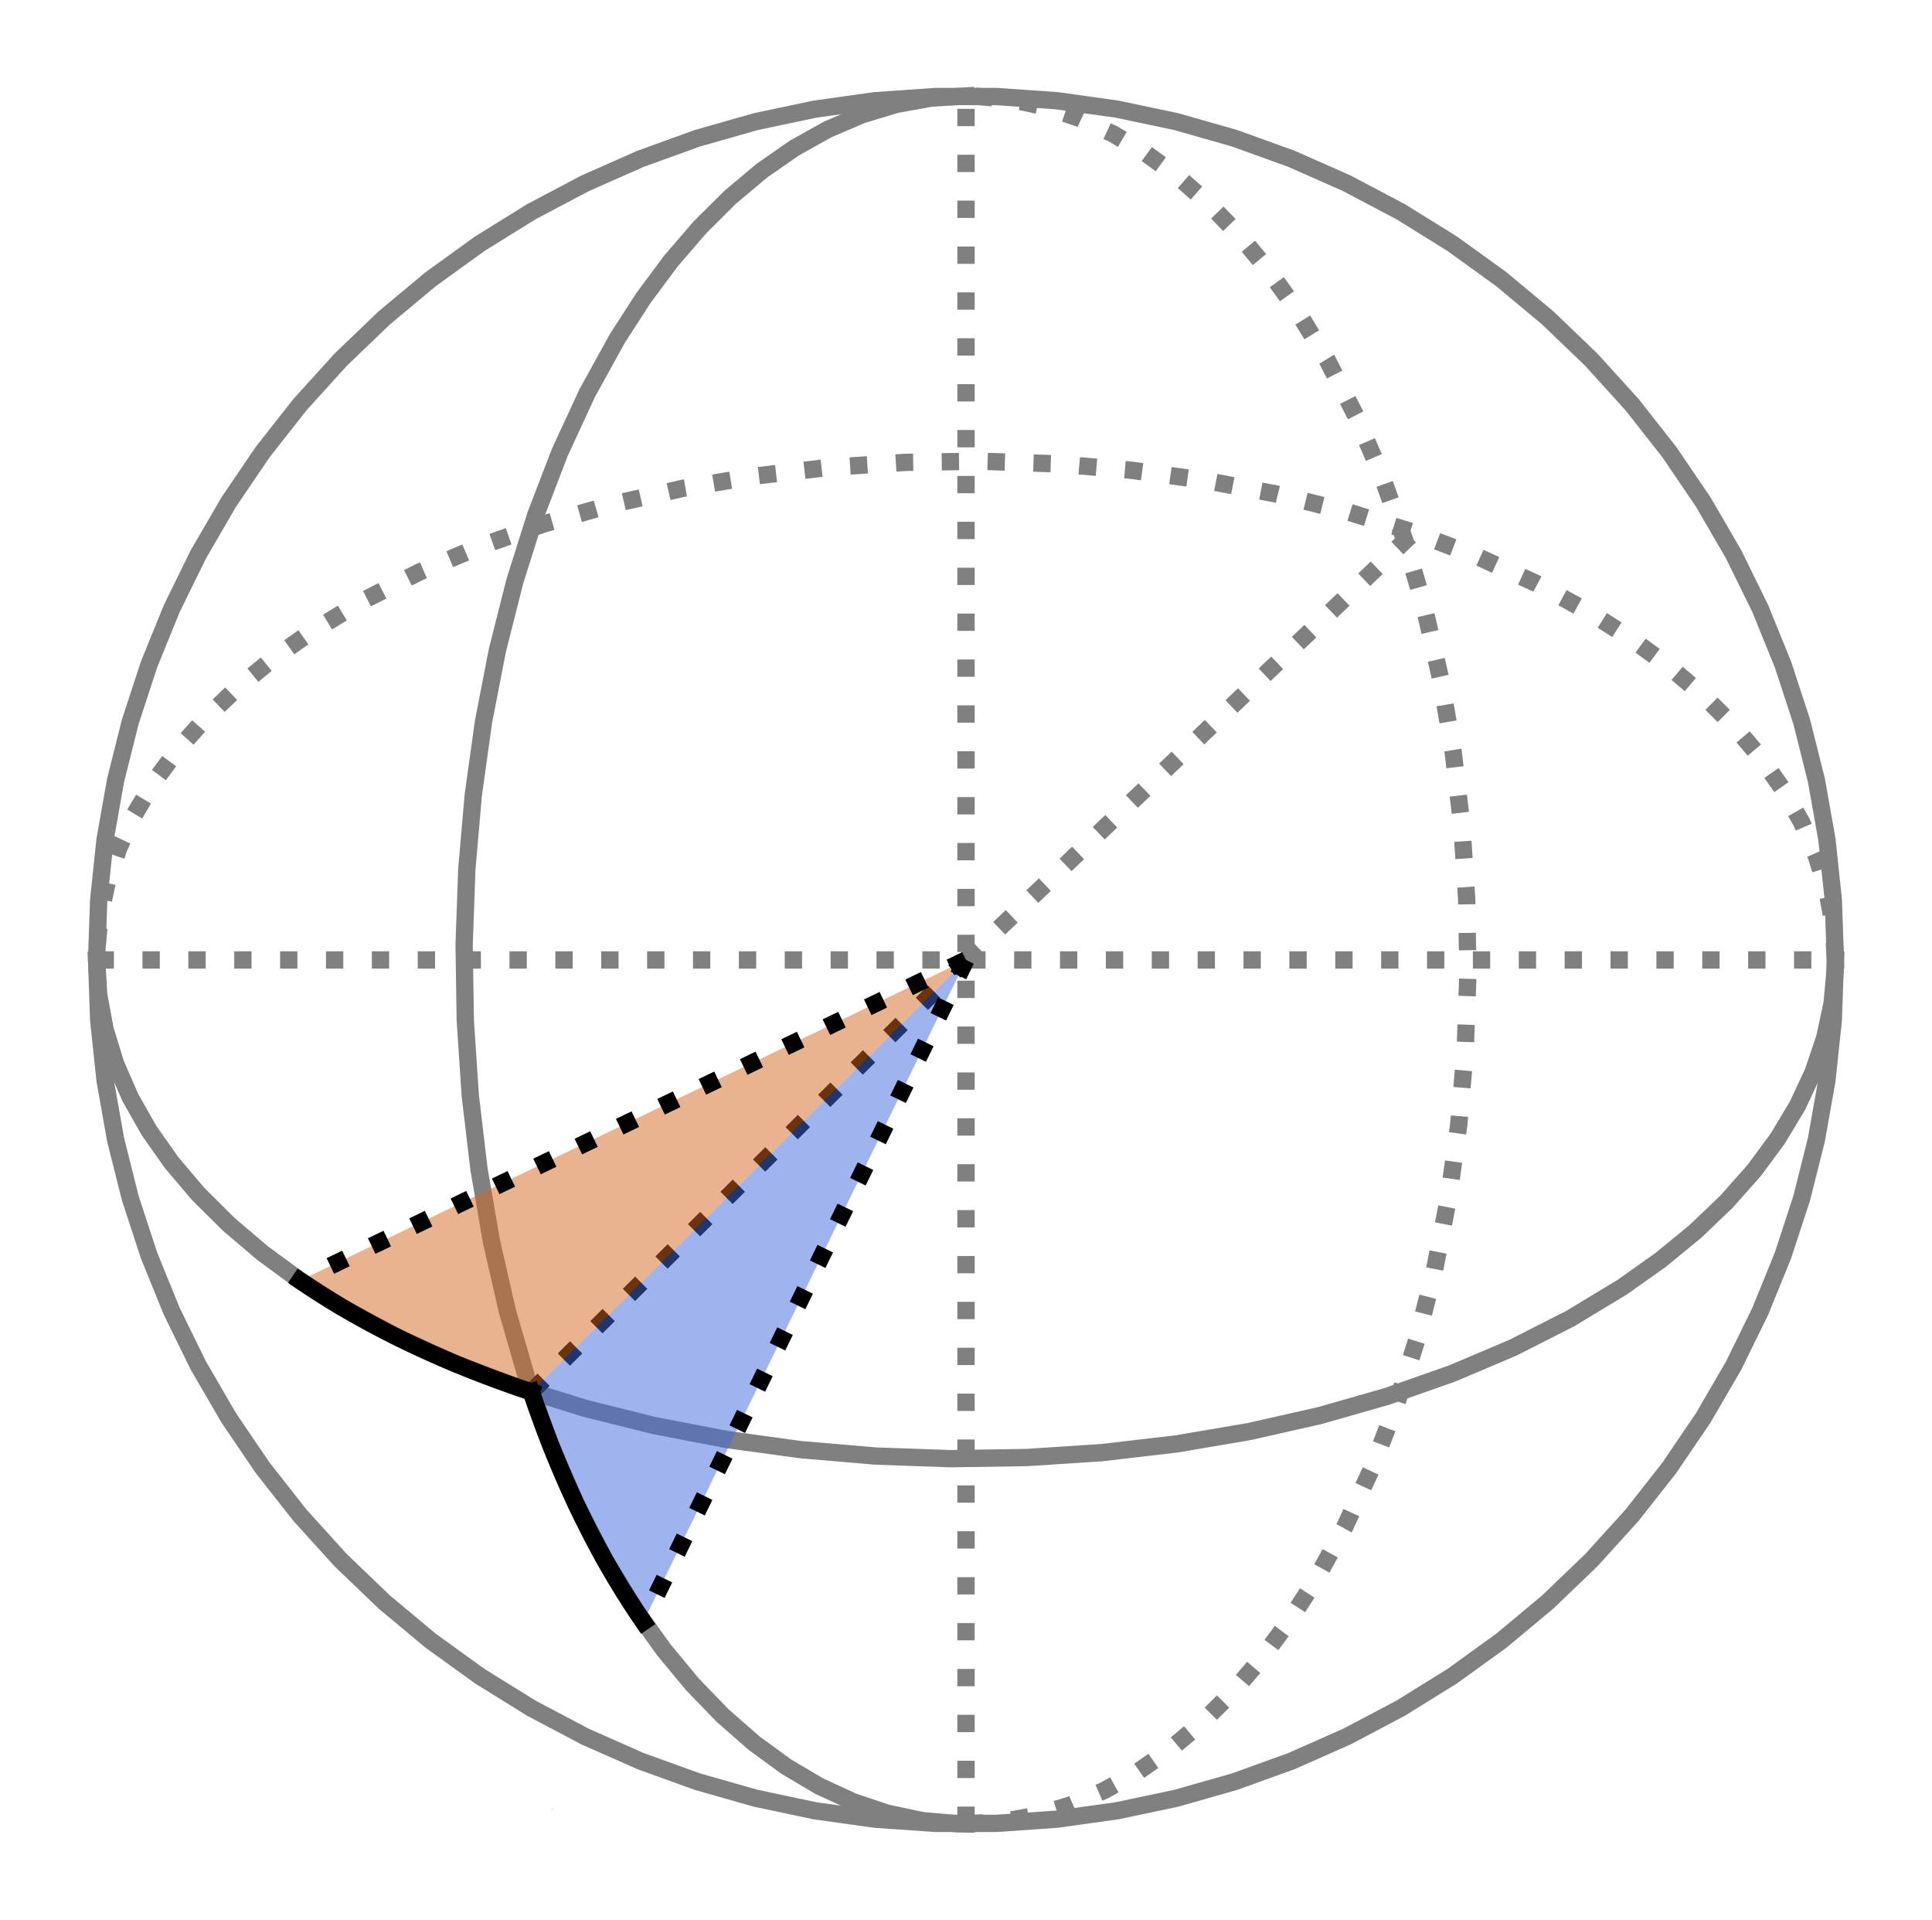
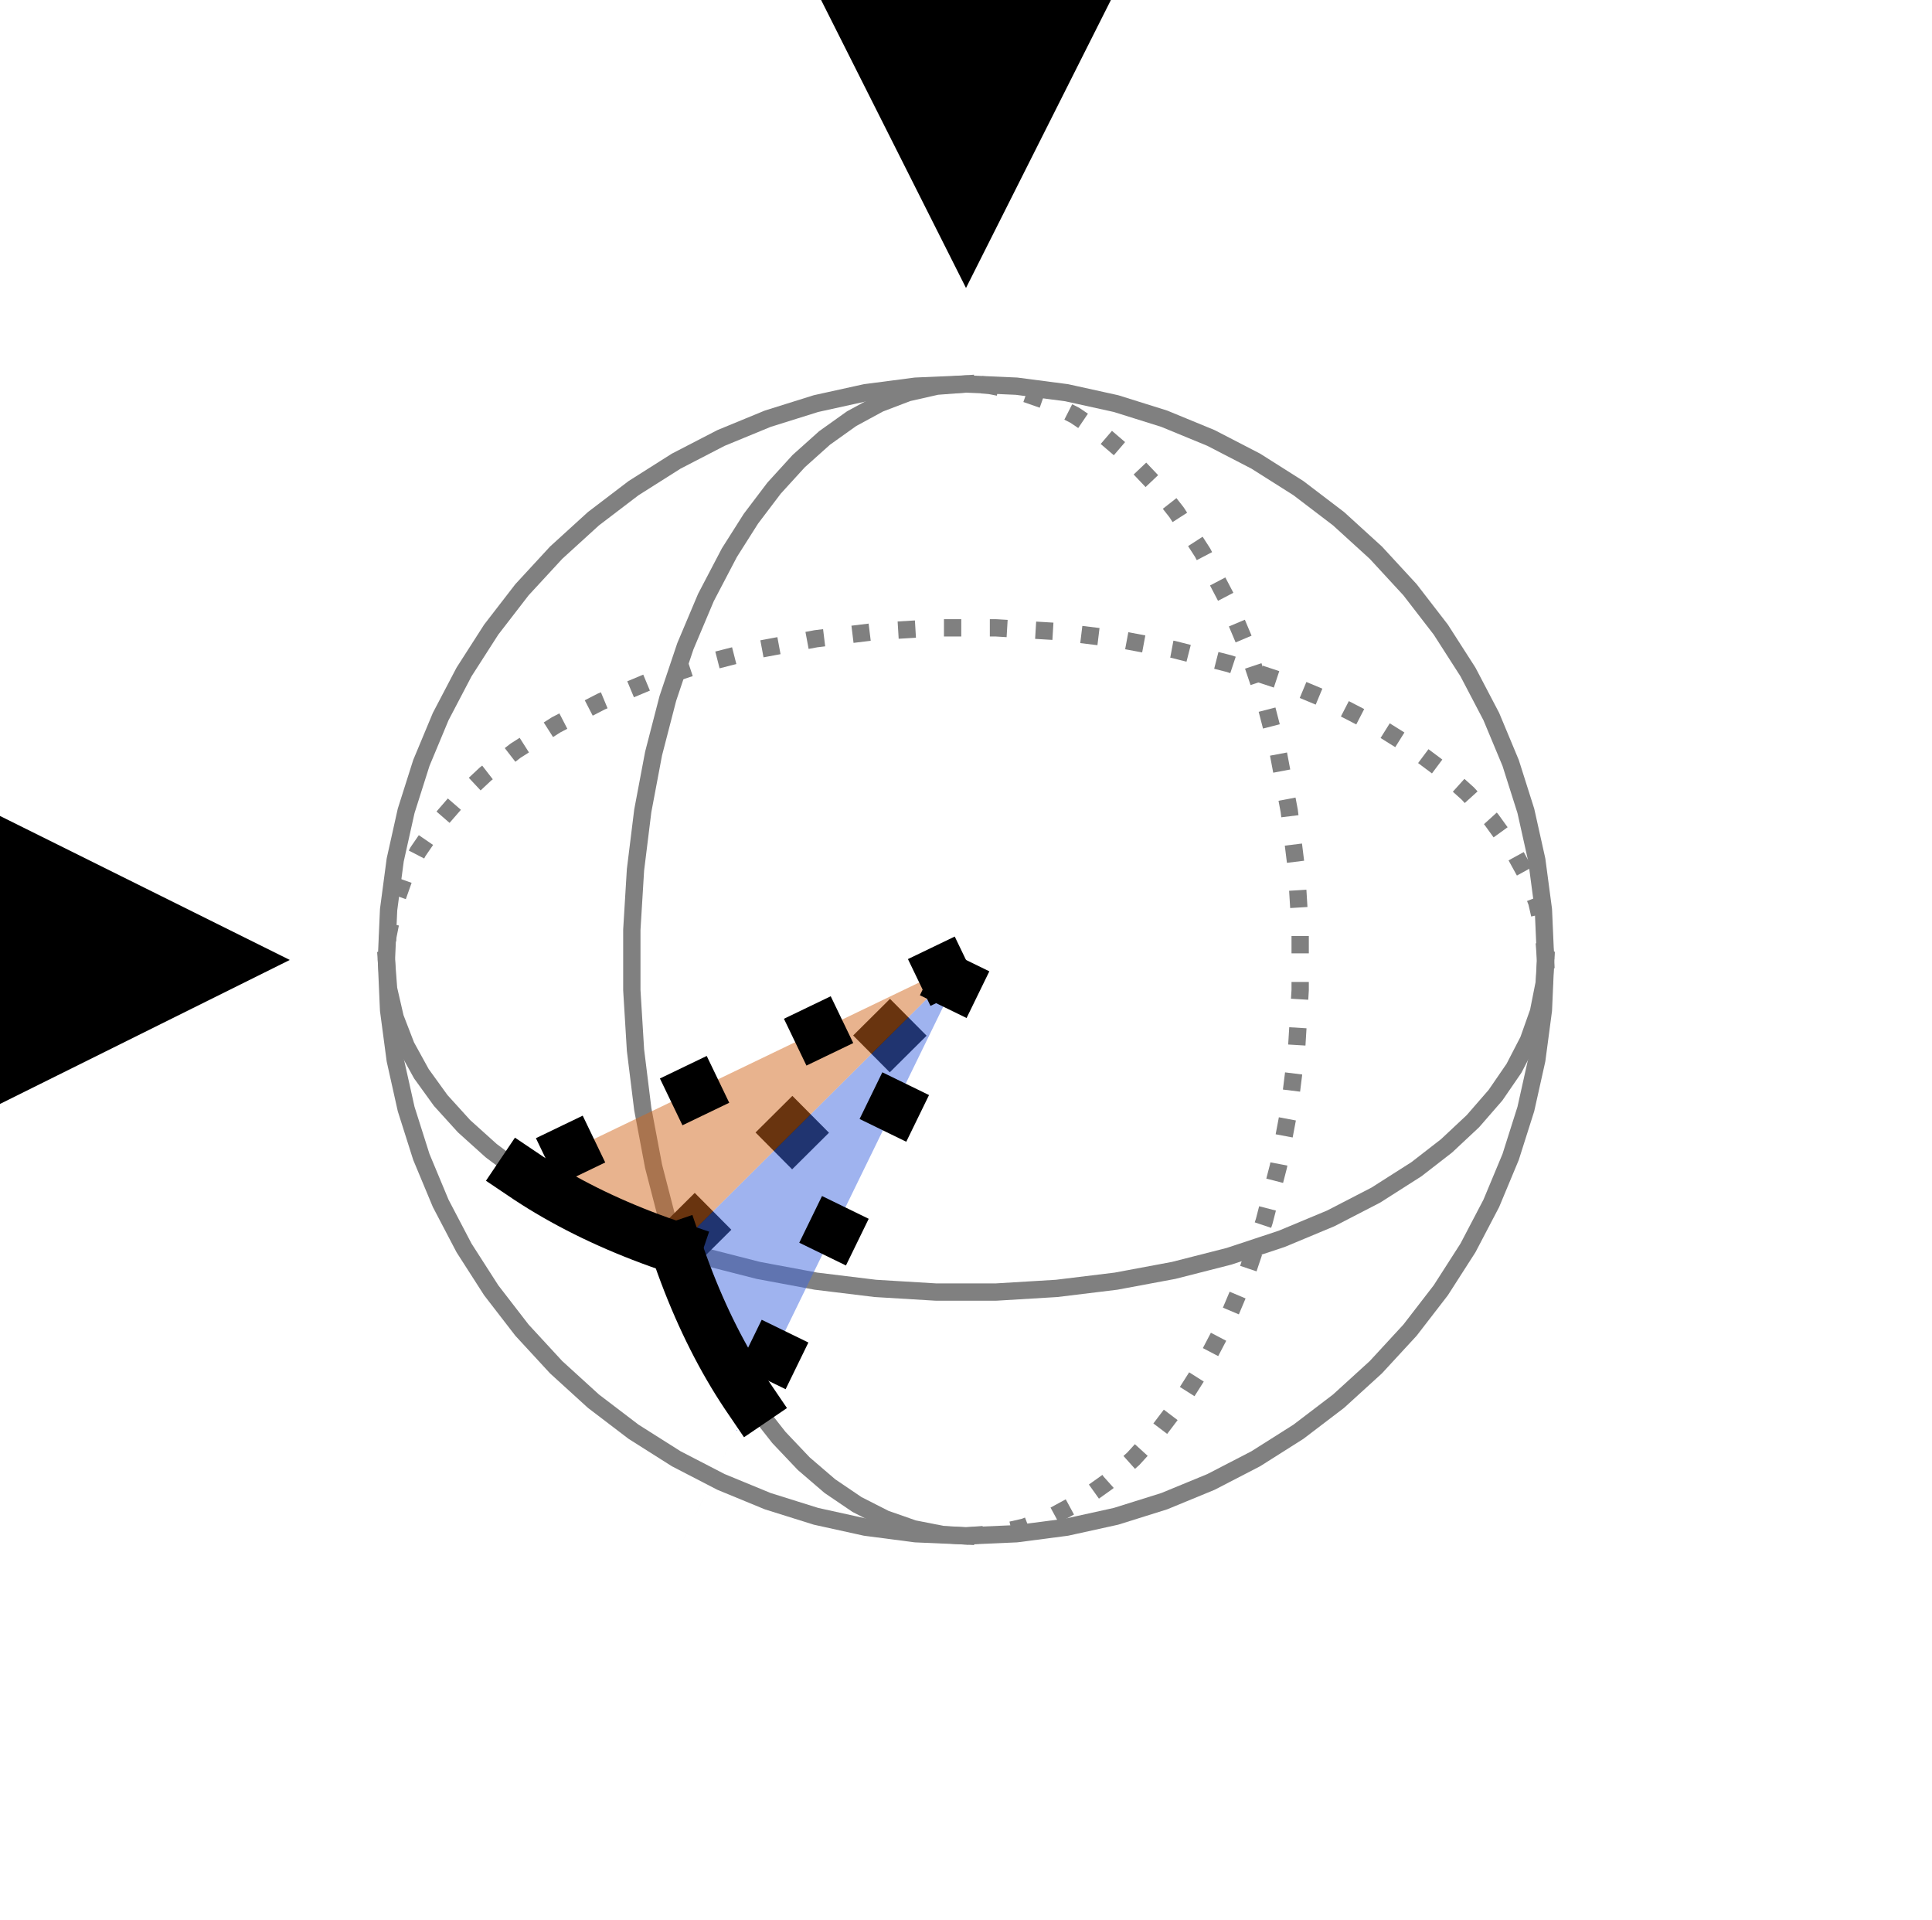
- <svg xmlns="http://www.w3.org/2000/svg" height="110.88pt" version="1.1" viewBox="0 0 111.6 110.88" width="111.6pt">
+ <svg xmlns="http://www.w3.org/2000/svg" xmlns:xlink="http://www.w3.org/1999/xlink" height="110.88pt" version="1.1" viewBox="0 0 111.6 110.88" width="111.6pt">
  <defs>
    <style type="text/css">
            *{stroke-linecap:butt;stroke-linejoin:round;}
        </style>
  </defs>
  <g id="figure_1">
    <g id="patch_1">
      <path d="M 0 110.88 L 111.6 110.88 L 111.6 0 L 0 0 z" style="fill:none;" />
    </g>
    <g id="axes_1">
-       <g id="LineCollection_1">
-         <path clip-path="url(#p97b8359f77)" d="M 55.8 105.336 L 55.8 5.544 " style="fill:none;stroke:#808080;stroke-dasharray:1,1.65;stroke-dashoffset:0;" />
-       </g>
-       <g id="LineCollection_2">
-         <path clip-path="url(#p97b8359f77)" d="M 5.58 55.44 L 106.02 55.44 " style="fill:none;stroke:#808080;stroke-dasharray:1,1.65;stroke-dashoffset:0;" />
-       </g>
      <g id="line2d_1">
-         <path clip-path="url(#p97b8359f77)" d="M 106.02 55.44 L 105.898 53.43 L 105.531 51.431 L 104.923 49.451 L 104.075 47.5 L 102.991 45.587 L 101.678 43.723 L 100.142 41.916 L 98.389 40.174 L 96.429 38.507 L 94.271 36.923 L 91.925 35.429 L 88.747 33.699 L 85.319 32.134 L 81.665 30.747 L 77.815 29.548 L 73.797 28.546 L 69.643 27.748 L 65.382 27.162 L 61.049 26.79 L 56.676 26.637 L 52.297 26.703 L 47.944 26.987 L 43.651 27.488 L 39.45 28.202 L 35.374 29.123 L 31.453 30.244 L 27.717 31.558 L 24.196 33.052 L 20.914 34.718 L 17.898 36.541 L 15.693 38.103 L 13.682 39.75 L 11.877 41.474 L 10.285 43.265 L 8.916 45.116 L 7.774 47.018 L 6.867 48.96 L 6.198 50.934 L 5.771 52.929 L 5.588 54.937 L 5.588 54.937 " style="fill:none;stroke:#808080;stroke-dasharray:1,1.65;stroke-dashoffset:0;" />
+         <path clip-path="url(#p6a9fbb349b)" d="M 89.28 55.44 L 89.153 53.766 L 88.771 52.105 L 88.139 50.469 L 87.261 48.872 L 86.143 47.324 L 84.795 45.838 L 83.225 44.424 L 81.447 43.095 L 79.474 41.86 L 76.87 40.515 L 74.035 39.333 L 71 38.328 L 67.798 37.511 L 64.465 36.889 L 61.037 36.471 L 57.552 36.261 L 54.048 36.261 L 50.563 36.471 L 47.135 36.889 L 43.802 37.511 L 40.6 38.328 L 37.565 39.333 L 34.73 40.515 L 32.126 41.86 L 29.781 43.354 L 28.044 44.701 L 26.518 46.129 L 25.214 47.629 L 24.144 49.187 L 23.314 50.794 L 22.732 52.436 L 22.402 54.1 L 22.325 55.105 L 22.325 55.105 " style="fill:none;stroke:#808080;stroke-dasharray:1,1.65;stroke-dashoffset:0;" />
      </g>
      <g id="line2d_2">
-         <path clip-path="url(#p97b8359f77)" d="M 5.58 55.44 L 5.702 57.45 L 6.069 59.449 L 6.677 61.429 L 7.525 63.38 L 8.609 65.293 L 9.922 67.157 L 11.458 68.964 L 13.211 70.706 L 15.171 72.373 L 17.329 73.957 L 19.675 75.451 L 22.853 77.181 L 26.281 78.746 L 29.935 80.133 L 33.785 81.332 L 37.803 82.334 L 41.957 83.132 L 46.218 83.718 L 50.551 84.09 L 54.924 84.243 L 59.303 84.177 L 63.656 83.893 L 67.949 83.392 L 72.15 82.678 L 76.226 81.757 L 80.147 80.636 L 83.883 79.322 L 87.404 77.828 L 90.686 76.162 L 93.702 74.339 L 95.907 72.777 L 97.918 71.13 L 99.723 69.406 L 101.315 67.615 L 102.684 65.764 L 103.826 63.862 L 104.733 61.92 L 105.402 59.946 L 105.829 57.951 L 106.012 55.943 L 106.02 55.44 L 106.02 55.44 " style="fill:none;stroke:#808080;stroke-linecap:square;" />
+         <path clip-path="url(#p6a9fbb349b)" d="M 22.32 55.44 L 22.447 57.114 L 22.829 58.775 L 23.461 60.411 L 24.339 62.008 L 25.457 63.556 L 26.805 65.042 L 28.375 66.456 L 30.153 67.785 L 32.126 69.02 L 34.73 70.365 L 37.565 71.547 L 40.6 72.552 L 43.802 73.369 L 47.135 73.991 L 50.563 74.409 L 54.048 74.619 L 57.552 74.619 L 61.037 74.409 L 64.465 73.991 L 67.798 73.369 L 71 72.552 L 74.035 71.547 L 76.87 70.365 L 79.474 69.02 L 81.819 67.526 L 83.556 66.179 L 85.082 64.751 L 86.386 63.251 L 87.456 61.693 L 88.286 60.086 L 88.868 58.444 L 89.198 56.78 L 89.28 55.44 L 89.28 55.44 " style="fill:none;stroke:#808080;stroke-linecap:square;" />
      </g>
      <g id="line2d_3">
-         <path clip-path="url(#p97b8359f77)" d="M 55.8 105.336 L 57.823 105.214 L 59.835 104.85 L 61.828 104.246 L 63.792 103.403 L 65.717 102.327 L 67.593 101.022 L 69.412 99.496 L 71.165 97.754 L 72.843 95.807 L 74.437 93.663 L 75.941 91.332 L 77.682 88.175 L 79.257 84.768 L 80.653 81.138 L 81.86 77.313 L 82.869 73.321 L 83.671 69.193 L 84.262 64.961 L 84.636 60.656 L 84.79 56.311 L 84.724 51.959 L 84.438 47.635 L 83.933 43.369 L 83.215 39.195 L 82.288 35.145 L 81.159 31.25 L 79.838 27.539 L 78.333 24.039 L 76.657 20.779 L 74.822 17.783 L 73.249 15.591 L 71.592 13.594 L 69.857 11.8 L 68.054 10.219 L 66.191 8.858 L 64.277 7.724 L 62.322 6.823 L 60.336 6.158 L 58.327 5.734 L 56.306 5.552 L 56.306 5.552 " style="fill:none;stroke:#808080;stroke-dasharray:1,1.65;stroke-dashoffset:0;" />
+         <path clip-path="url(#p6a9fbb349b)" d="M 55.8 88.704 L 57.485 88.577 L 59.157 88.199 L 60.803 87.571 L 62.411 86.698 L 63.969 85.587 L 65.465 84.247 L 66.887 82.688 L 68.225 80.922 L 69.468 78.961 L 70.822 76.374 L 72.011 73.557 L 73.023 70.542 L 73.846 67.361 L 74.471 64.049 L 74.892 60.644 L 75.103 57.181 L 75.103 53.699 L 74.892 50.236 L 74.471 46.831 L 73.846 43.519 L 73.023 40.338 L 72.011 37.323 L 70.822 34.506 L 69.468 31.919 L 67.965 29.589 L 66.609 27.863 L 65.171 26.347 L 63.662 25.052 L 62.093 23.988 L 60.476 23.164 L 58.824 22.586 L 57.148 22.257 L 56.137 22.181 L 56.137 22.181 " style="fill:none;stroke:#808080;stroke-dasharray:1,1.65;stroke-dashoffset:0;" />
      </g>
      <g id="line2d_4">
-         <path clip-path="url(#p97b8359f77)" d="M 55.8 5.544 L 53.777 5.666 L 51.765 6.03 L 49.772 6.634 L 47.808 7.477 L 45.883 8.553 L 44.007 9.858 L 42.188 11.384 L 40.435 13.126 L 38.757 15.073 L 37.163 17.217 L 35.659 19.548 L 33.918 22.705 L 32.343 26.112 L 30.947 29.742 L 29.74 33.567 L 28.731 37.559 L 27.929 41.687 L 27.338 45.919 L 26.964 50.224 L 26.81 54.569 L 26.876 58.921 L 27.162 63.245 L 27.667 67.511 L 28.385 71.685 L 29.312 75.735 L 30.441 79.63 L 31.762 83.341 L 33.267 86.841 L 34.943 90.101 L 36.778 93.097 L 38.351 95.289 L 40.008 97.286 L 41.743 99.08 L 43.546 100.661 L 45.409 102.022 L 47.323 103.156 L 49.278 104.057 L 51.264 104.722 L 53.273 105.146 L 55.294 105.328 L 55.8 105.336 L 55.8 105.336 " style="fill:none;stroke:#808080;stroke-linecap:square;" />
+         <path clip-path="url(#p6a9fbb349b)" d="M 55.8 22.176 L 54.115 22.303 L 52.443 22.681 L 50.797 23.309 L 49.189 24.182 L 47.631 25.293 L 46.135 26.633 L 44.713 28.192 L 43.375 29.958 L 42.132 31.919 L 40.778 34.506 L 39.589 37.323 L 38.577 40.338 L 37.754 43.519 L 37.129 46.831 L 36.708 50.236 L 36.497 53.699 L 36.497 57.181 L 36.708 60.644 L 37.129 64.049 L 37.754 67.361 L 38.577 70.542 L 39.589 73.557 L 40.778 76.374 L 42.132 78.961 L 43.635 81.291 L 44.991 83.017 L 46.429 84.533 L 47.938 85.828 L 49.507 86.892 L 51.124 87.716 L 52.776 88.294 L 54.452 88.623 L 55.8 88.704 L 55.8 88.704 " style="fill:none;stroke:#808080;stroke-linecap:square;" />
      </g>
      <g id="line2d_5">
-         <path clip-path="url(#p97b8359f77)" d="M 106.02 55.44 L 105.898 51.959 L 105.531 48.496 L 104.923 45.066 L 104.075 41.687 L 102.991 38.375 L 101.678 35.145 L 100.142 32.015 L 98.389 28.999 L 96.429 26.112 L 94.271 23.367 L 91.925 20.779 L 89.404 18.36 L 86.719 16.121 L 83.883 14.074 L 80.91 12.229 L 77.815 10.594 L 74.613 9.177 L 71.319 7.986 L 67.949 7.026 L 64.521 6.302 L 61.049 5.817 L 57.553 5.574 L 54.047 5.574 L 50.551 5.817 L 47.079 6.302 L 43.651 7.026 L 40.281 7.986 L 36.987 9.177 L 33.785 10.594 L 30.69 12.229 L 27.717 14.074 L 24.881 16.121 L 22.196 18.36 L 19.675 20.779 L 17.329 23.367 L 15.171 26.112 L 13.211 28.999 L 11.458 32.015 L 9.922 35.145 L 8.609 38.375 L 7.525 41.687 L 6.677 45.066 L 6.069 48.496 L 5.702 51.959 L 5.58 55.44 L 5.702 58.921 L 6.069 62.384 L 6.677 65.814 L 7.525 69.193 L 8.609 72.505 L 9.922 75.735 L 11.458 78.865 L 13.211 81.881 L 15.171 84.768 L 17.329 87.513 L 19.675 90.101 L 22.196 92.52 L 24.881 94.759 L 27.717 96.806 L 30.69 98.651 L 33.785 100.286 L 36.987 101.703 L 40.281 102.894 L 43.651 103.854 L 47.079 104.578 L 50.551 105.063 L 54.047 105.306 L 57.553 105.306 L 61.049 105.063 L 64.521 104.578 L 67.949 103.854 L 71.319 102.894 L 74.613 101.703 L 77.815 100.286 L 80.91 98.651 L 83.883 96.806 L 86.719 94.759 L 89.404 92.52 L 91.925 90.101 L 94.271 87.513 L 96.429 84.768 L 98.389 81.881 L 100.142 78.865 L 101.678 75.735 L 102.991 72.505 L 104.075 69.193 L 104.923 65.814 L 105.531 62.384 L 105.898 58.921 L 106.02 55.44 L 106.02 55.44 " style="fill:none;stroke:#808080;stroke-linecap:square;" />
+         <path clip-path="url(#p6a9fbb349b)" d="M 89.28 55.44 L 89.153 52.541 L 88.771 49.664 L 88.139 46.831 L 87.261 44.063 L 86.143 41.382 L 84.795 38.808 L 83.225 36.361 L 81.447 34.058 L 79.474 31.919 L 77.321 29.958 L 75.003 28.192 L 72.54 26.633 L 69.949 25.293 L 67.251 24.182 L 64.465 23.309 L 61.614 22.681 L 58.718 22.303 L 55.8 22.176 L 52.882 22.303 L 49.986 22.681 L 47.135 23.309 L 44.349 24.182 L 41.651 25.293 L 39.06 26.633 L 36.597 28.192 L 34.279 29.958 L 32.126 31.919 L 30.153 34.058 L 28.375 36.361 L 26.805 38.808 L 25.457 41.382 L 24.339 44.063 L 23.461 46.831 L 22.829 49.664 L 22.447 52.541 L 22.32 55.44 L 22.447 58.339 L 22.829 61.216 L 23.461 64.049 L 24.339 66.817 L 25.457 69.498 L 26.805 72.072 L 28.375 74.519 L 30.153 76.822 L 32.126 78.961 L 34.279 80.922 L 36.597 82.688 L 39.06 84.247 L 41.651 85.587 L 44.349 86.698 L 47.135 87.571 L 49.986 88.199 L 52.882 88.577 L 55.8 88.704 L 58.718 88.577 L 61.614 88.199 L 64.465 87.571 L 67.251 86.698 L 69.949 85.587 L 72.54 84.247 L 75.003 82.688 L 77.321 80.922 L 79.474 78.961 L 81.447 76.822 L 83.225 74.519 L 84.795 72.072 L 86.143 69.498 L 87.261 66.817 L 88.139 64.049 L 88.771 61.216 L 89.153 58.339 L 89.28 55.44 L 89.28 55.44 " style="fill:none;stroke:#808080;stroke-linecap:square;" />
      </g>
      <g id="line2d_6">
-         <path clip-path="url(#p97b8359f77)" d="M 55.8 55.44 L 81.665 30.747 " style="fill:none;stroke:#808080;stroke-dasharray:1,1.65;stroke-dashoffset:0;" />
+         <path clip-path="url(#p6a9fbb349b)" d="M 39.06 72.072 L 55.8 55.44 " style="fill:none;stroke:#000000;stroke-dasharray:3,4.95;stroke-dashoffset:0;stroke-width:3;" />
+       </g>
+       <g id="PolyCollection_1">
+         <path clip-path="url(#p6a9fbb349b)" d="M 43.375 80.922 L 43.375 80.922 L 43.119 80.545 L 42.866 80.16 L 42.617 79.768 L 42.372 79.368 L 42.132 78.961 L 41.895 78.547 L 41.663 78.126 L 41.435 77.698 L 41.212 77.263 L 40.993 76.822 L 40.778 76.374 L 40.568 75.919 L 40.363 75.459 L 40.162 74.992 L 39.966 74.519 L 39.775 74.041 L 39.589 73.557 L 39.407 73.067 L 39.231 72.572 L 39.06 72.072 L 55.8 55.44 L 55.8 55.44 L 55.8 55.44 L 39.06 89.771 L 39.231 89.42 L 39.407 89.059 L 39.589 88.687 L 39.775 88.305 L 39.966 87.913 L 40.162 87.511 L 40.363 87.1 L 40.568 86.679 L 40.778 86.248 L 40.993 85.808 L 41.212 85.359 L 41.435 84.9 L 41.663 84.433 L 41.895 83.956 L 42.132 83.471 L 42.372 82.978 L 42.617 82.476 L 42.866 81.966 L 43.119 81.448 L 43.375 80.922 z" style="fill:#4169e1;fill-opacity:0.5;" />
+       </g>
+       <g id="PolyCollection_2">
+         <path clip-path="url(#p6a9fbb349b)" d="M 30.153 67.785 L 30.153 67.785 L 30.532 68.04 L 30.92 68.291 L 31.314 68.538 L 31.717 68.781 L 32.126 69.02 L 32.543 69.255 L 32.967 69.486 L 33.398 69.712 L 33.835 69.934 L 34.279 70.152 L 34.73 70.365 L 35.188 70.574 L 35.651 70.778 L 36.121 70.977 L 36.597 71.172 L 37.078 71.362 L 37.565 71.547 L 38.058 71.727 L 38.557 71.902 L 39.06 72.072 L 55.8 55.44 L 55.8 55.44 L 55.8 55.44 L 39.06 63.497 L 38.557 63.74 L 38.058 63.98 L 37.565 64.217 L 37.078 64.451 L 36.597 64.683 L 36.121 64.912 L 35.651 65.138 L 35.188 65.361 L 34.73 65.581 L 34.279 65.798 L 33.835 66.012 L 33.398 66.223 L 32.967 66.43 L 32.543 66.634 L 32.126 66.835 L 31.717 67.032 L 31.314 67.226 L 30.92 67.416 L 30.532 67.602 L 30.153 67.785 z" style="fill:#d2691e;fill-opacity:0.5;" />
      </g>
      <g id="line2d_7">
-         <path clip-path="url(#p97b8359f77)" d="M 30.69 80.388 L 55.8 55.44 " style="fill:none;stroke:#000000;stroke-dasharray:1,1.65;stroke-dashoffset:0;" />
-       </g>
-       <g id="PolyCollection_1">
-         <path clip-path="url(#p97b8359f77)" d="M 37.163 93.663 L 37.163 93.663 L 36.778 93.097 L 36.399 92.52 L 36.026 91.932 L 35.659 91.332 L 35.298 90.722 L 34.943 90.101 L 34.595 89.469 L 34.253 88.827 L 33.918 88.175 L 33.589 87.513 L 33.267 86.841 L 32.952 86.159 L 32.644 85.468 L 32.343 84.768 L 32.049 84.059 L 31.762 83.341 L 31.483 82.615 L 31.211 81.881 L 30.947 81.138 L 30.69 80.388 L 55.8 55.44 L 55.8 55.44 L 55.8 55.44 L 30.69 106.937 L 30.947 106.41 L 31.211 105.868 L 31.483 105.31 L 31.762 104.738 L 32.049 104.15 L 32.343 103.547 L 32.644 102.93 L 32.952 102.298 L 33.267 101.652 L 33.589 100.992 L 33.918 100.318 L 34.253 99.63 L 34.595 98.929 L 34.943 98.215 L 35.298 97.487 L 35.659 96.747 L 36.026 95.994 L 36.399 95.229 L 36.778 94.452 L 37.163 93.663 z" style="fill:#4169e1;fill-opacity:0.5;" />
-       </g>
-       <g id="PolyCollection_2">
-         <path clip-path="url(#p97b8359f77)" d="M 17.329 73.957 L 17.329 73.957 L 17.898 74.339 L 18.479 74.716 L 19.071 75.087 L 19.675 75.451 L 20.289 75.81 L 20.914 76.162 L 21.55 76.508 L 22.196 76.848 L 22.853 77.181 L 23.519 77.508 L 24.196 77.828 L 24.881 78.141 L 25.577 78.447 L 26.281 78.746 L 26.995 79.038 L 27.717 79.322 L 28.448 79.6 L 29.187 79.87 L 29.935 80.133 L 30.69 80.388 L 55.8 55.44 L 55.8 55.44 L 55.8 55.44 L 30.69 67.526 L 29.935 67.89 L 29.187 68.249 L 28.448 68.605 L 27.717 68.957 L 26.995 69.305 L 26.281 69.648 L 25.577 69.987 L 24.881 70.322 L 24.196 70.652 L 23.519 70.978 L 22.853 71.298 L 22.196 71.614 L 21.55 71.925 L 20.914 72.232 L 20.289 72.532 L 19.675 72.828 L 19.071 73.119 L 18.479 73.404 L 17.898 73.683 L 17.329 73.957 z" style="fill:#d2691e;fill-opacity:0.5;" />
+         <path clip-path="url(#p6a9fbb349b)" d="M 43.375 80.922 L 43.119 80.545 L 42.866 80.16 L 42.617 79.768 L 42.372 79.368 L 42.132 78.961 L 41.895 78.547 L 41.663 78.126 L 41.435 77.698 L 41.212 77.263 L 40.993 76.822 L 40.778 76.374 L 40.568 75.919 L 40.363 75.459 L 40.162 74.992 L 39.966 74.519 L 39.775 74.041 L 39.589 73.557 L 39.407 73.067 L 39.231 72.572 L 39.06 72.072 " style="fill:none;stroke:#000000;stroke-linecap:square;stroke-width:3;" />
      </g>
      <g id="line2d_8">
-         <path clip-path="url(#p97b8359f77)" d="M 37.163 93.663 L 36.778 93.097 L 36.399 92.52 L 36.026 91.932 L 35.659 91.332 L 35.298 90.722 L 34.943 90.101 L 34.595 89.469 L 34.253 88.827 L 33.918 88.175 L 33.589 87.513 L 33.267 86.841 L 32.952 86.159 L 32.644 85.468 L 32.343 84.768 L 32.049 84.059 L 31.762 83.341 L 31.483 82.615 L 31.211 81.881 L 30.947 81.138 L 30.69 80.388 " style="fill:none;stroke:#000000;stroke-linecap:square;" />
+         <path clip-path="url(#p6a9fbb349b)" d="M 55.8 55.44 L 43.375 80.922 " style="fill:none;stroke:#000000;stroke-dasharray:3,4.95;stroke-dashoffset:0;stroke-width:3;" />
      </g>
      <g id="line2d_9">
-         <path clip-path="url(#p97b8359f77)" d="M 55.8 55.44 L 37.163 93.663 " style="fill:none;stroke:#000000;stroke-dasharray:1,1.65;stroke-dashoffset:0;" />
+         <path clip-path="url(#p6a9fbb349b)" d="M 30.153 67.785 L 30.532 68.04 L 30.92 68.291 L 31.314 68.538 L 31.717 68.781 L 32.126 69.02 L 32.543 69.255 L 32.967 69.486 L 33.398 69.712 L 33.835 69.934 L 34.279 70.152 L 34.73 70.365 L 35.188 70.574 L 35.651 70.778 L 36.121 70.977 L 36.597 71.172 L 37.078 71.362 L 37.565 71.547 L 38.058 71.727 L 38.557 71.902 L 39.06 72.072 " style="fill:none;stroke:#000000;stroke-linecap:square;stroke-width:3;" />
      </g>
      <g id="line2d_10">
-         <path clip-path="url(#p97b8359f77)" d="M 17.329 73.957 L 17.898 74.339 L 18.479 74.716 L 19.071 75.087 L 19.675 75.451 L 20.289 75.81 L 20.914 76.162 L 21.55 76.508 L 22.196 76.848 L 22.853 77.181 L 23.519 77.508 L 24.196 77.828 L 24.881 78.141 L 25.577 78.447 L 26.281 78.746 L 26.995 79.038 L 27.717 79.322 L 28.448 79.6 L 29.187 79.87 L 29.935 80.133 L 30.69 80.388 " style="fill:none;stroke:#000000;stroke-linecap:square;" />
+         <path clip-path="url(#p6a9fbb349b)" d="M 55.8 55.44 L 30.153 67.785 " style="fill:none;stroke:#000000;stroke-dasharray:3,4.95;stroke-dashoffset:0;stroke-width:3;" />
      </g>
-       <g id="line2d_11">
-         <path clip-path="url(#p97b8359f77)" d="M 55.8 55.44 L 17.329 73.957 " style="fill:none;stroke:#000000;stroke-dasharray:1,1.65;stroke-dashoffset:0;" />
+       <g id="PolyCollection_3">
+         <defs>
+           <path d="M 47.43 -110.88 L 47.43 -110.88 L 55.8 -110.88 L 64.17 -110.88 L 64.17 -110.88 L 64.17 -110.88 L 55.8 -94.248 L 47.43 -110.88 z" id="m8aea08bcc1" />
+         </defs>
+         <g clip-path="url(#p6a9fbb349b)">
+           <use x="0" xlink:href="#m8aea08bcc1" y="110.88" />
+         </g>
+       </g>
+       <g id="PolyCollection_4">
+         <defs>
+           <path d="M 0 -63.756 L 0 -47.124 L 16.74 -55.44 L 16.74 -55.44 L 16.74 -55.44 L 0 -63.756 z" id="m1b7c730a49" />
+         </defs>
+         <g clip-path="url(#p6a9fbb349b)">
+           <use x="0" xlink:href="#m1b7c730a49" y="110.88" />
+         </g>
      </g>
    </g>
  </g>
  <defs>
-     <clipPath id="p97b8359f77">
+     <clipPath id="p6a9fbb349b">
      <rect height="110.88" width="111.6" x="0" y="-0" />
    </clipPath>
  </defs>
</svg>
